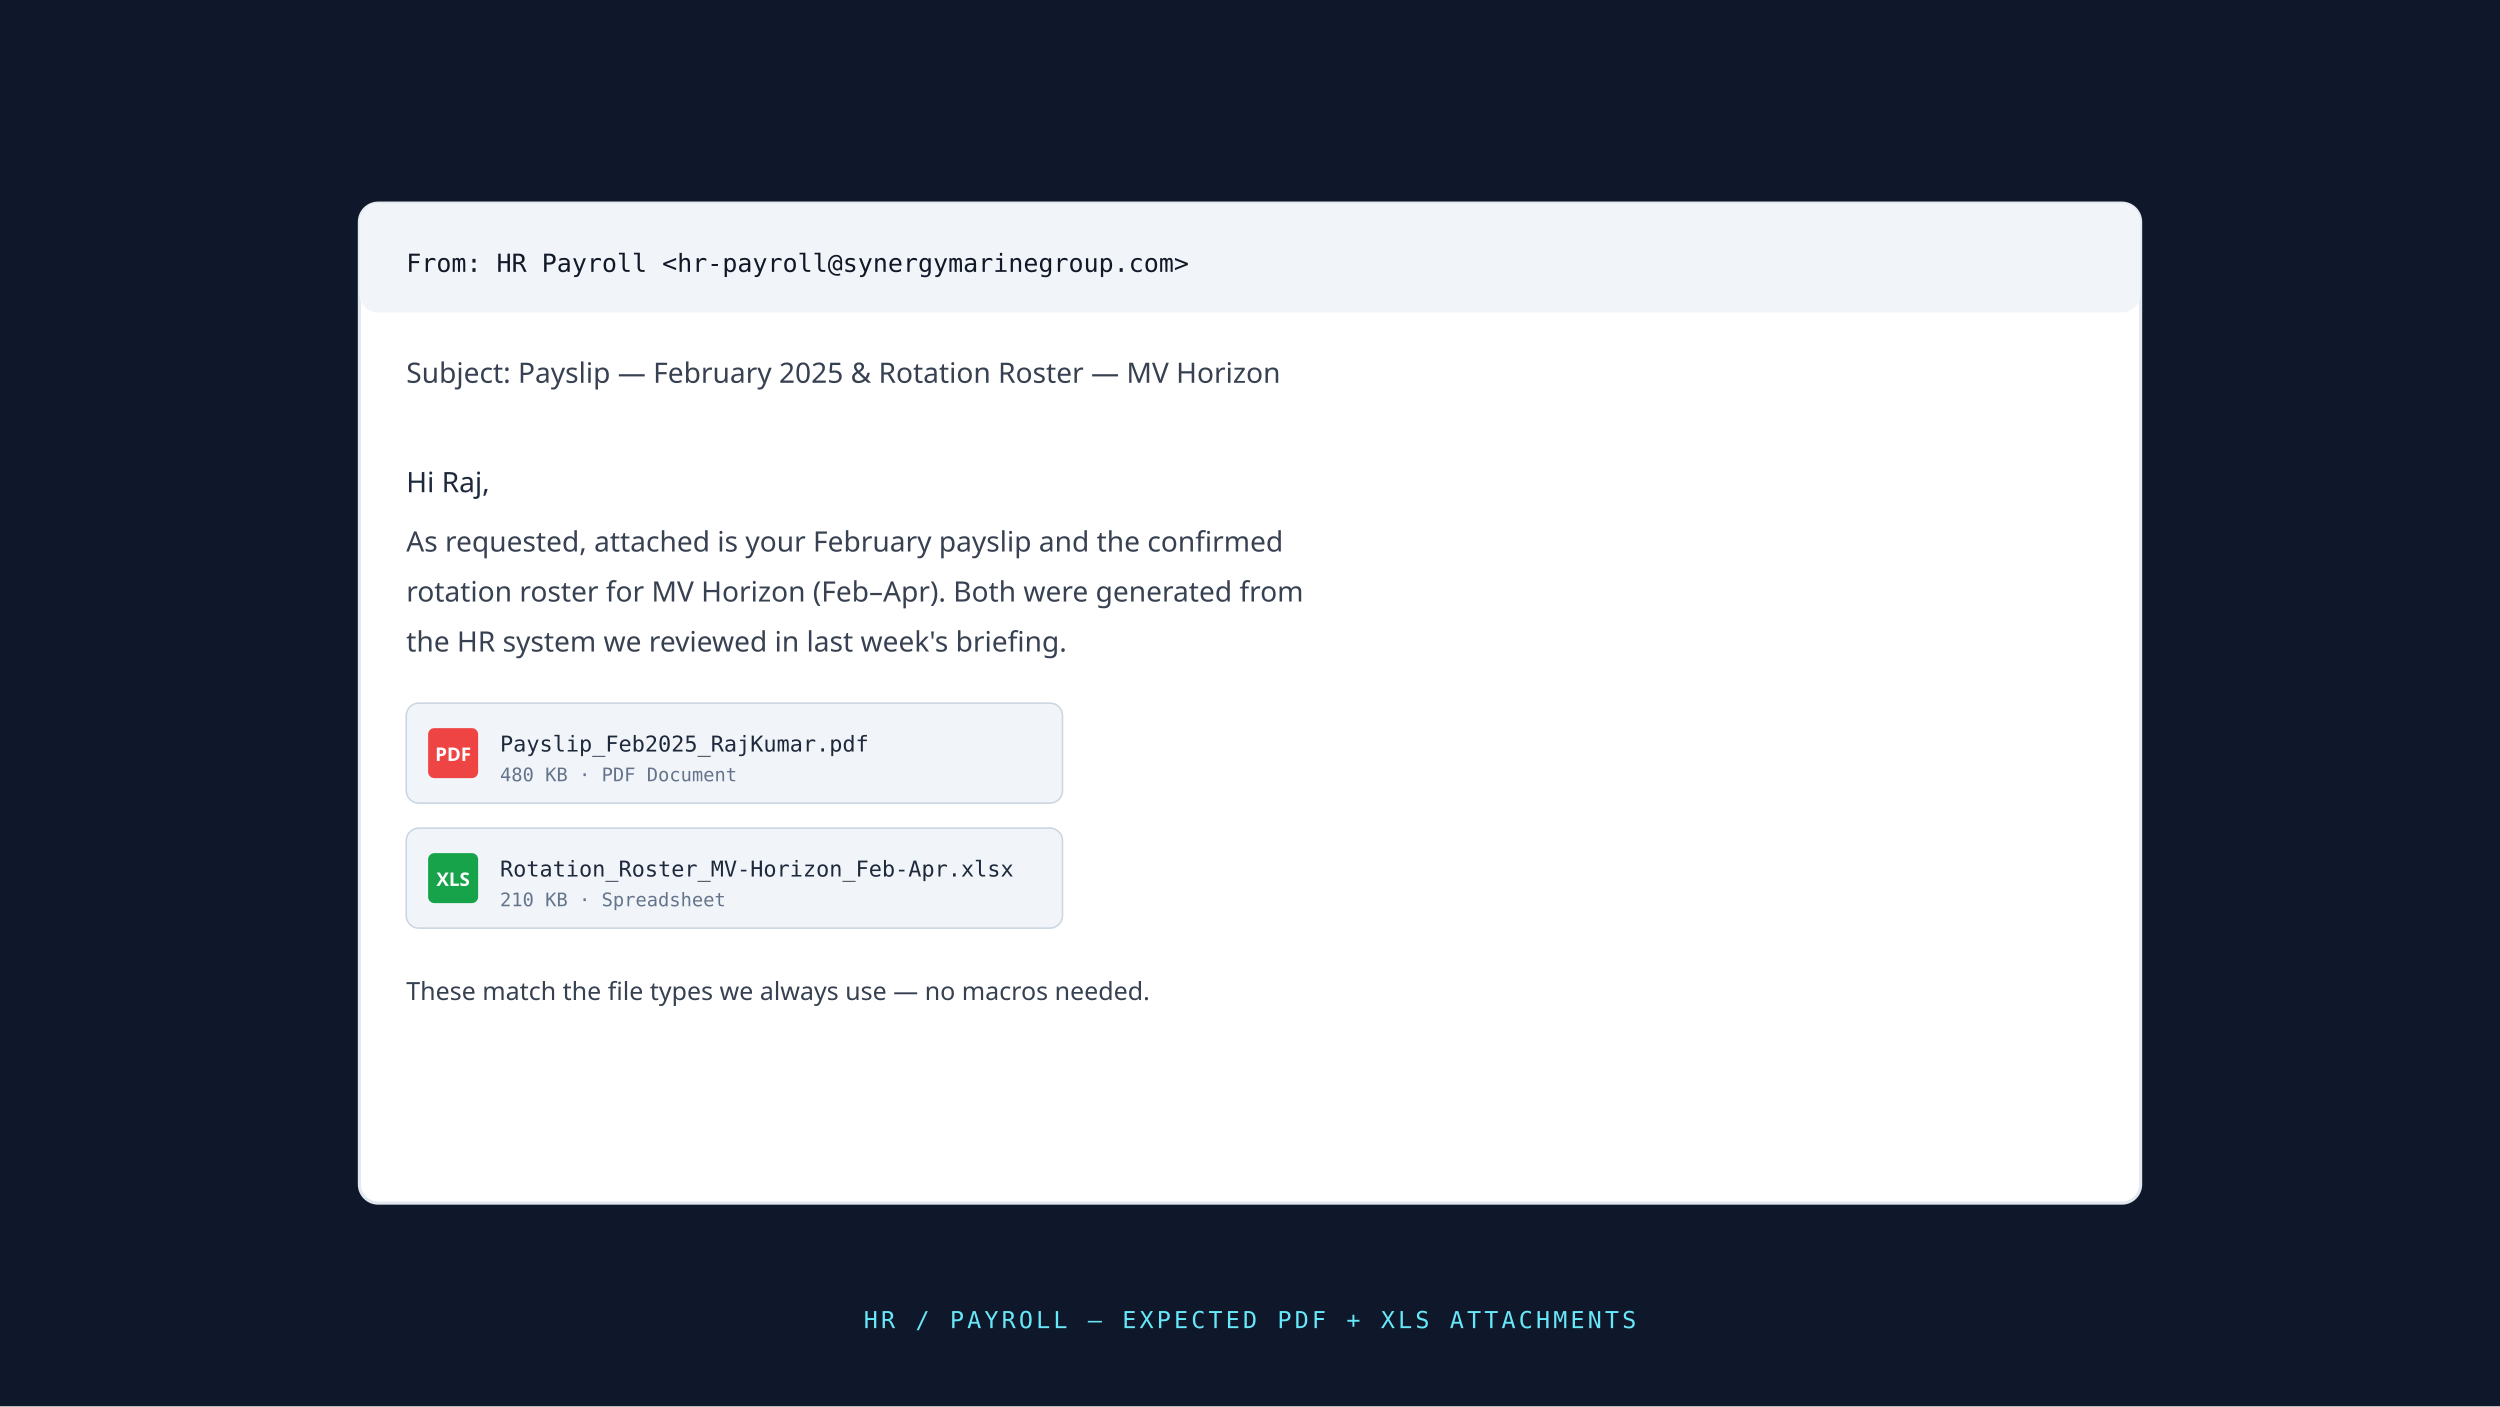
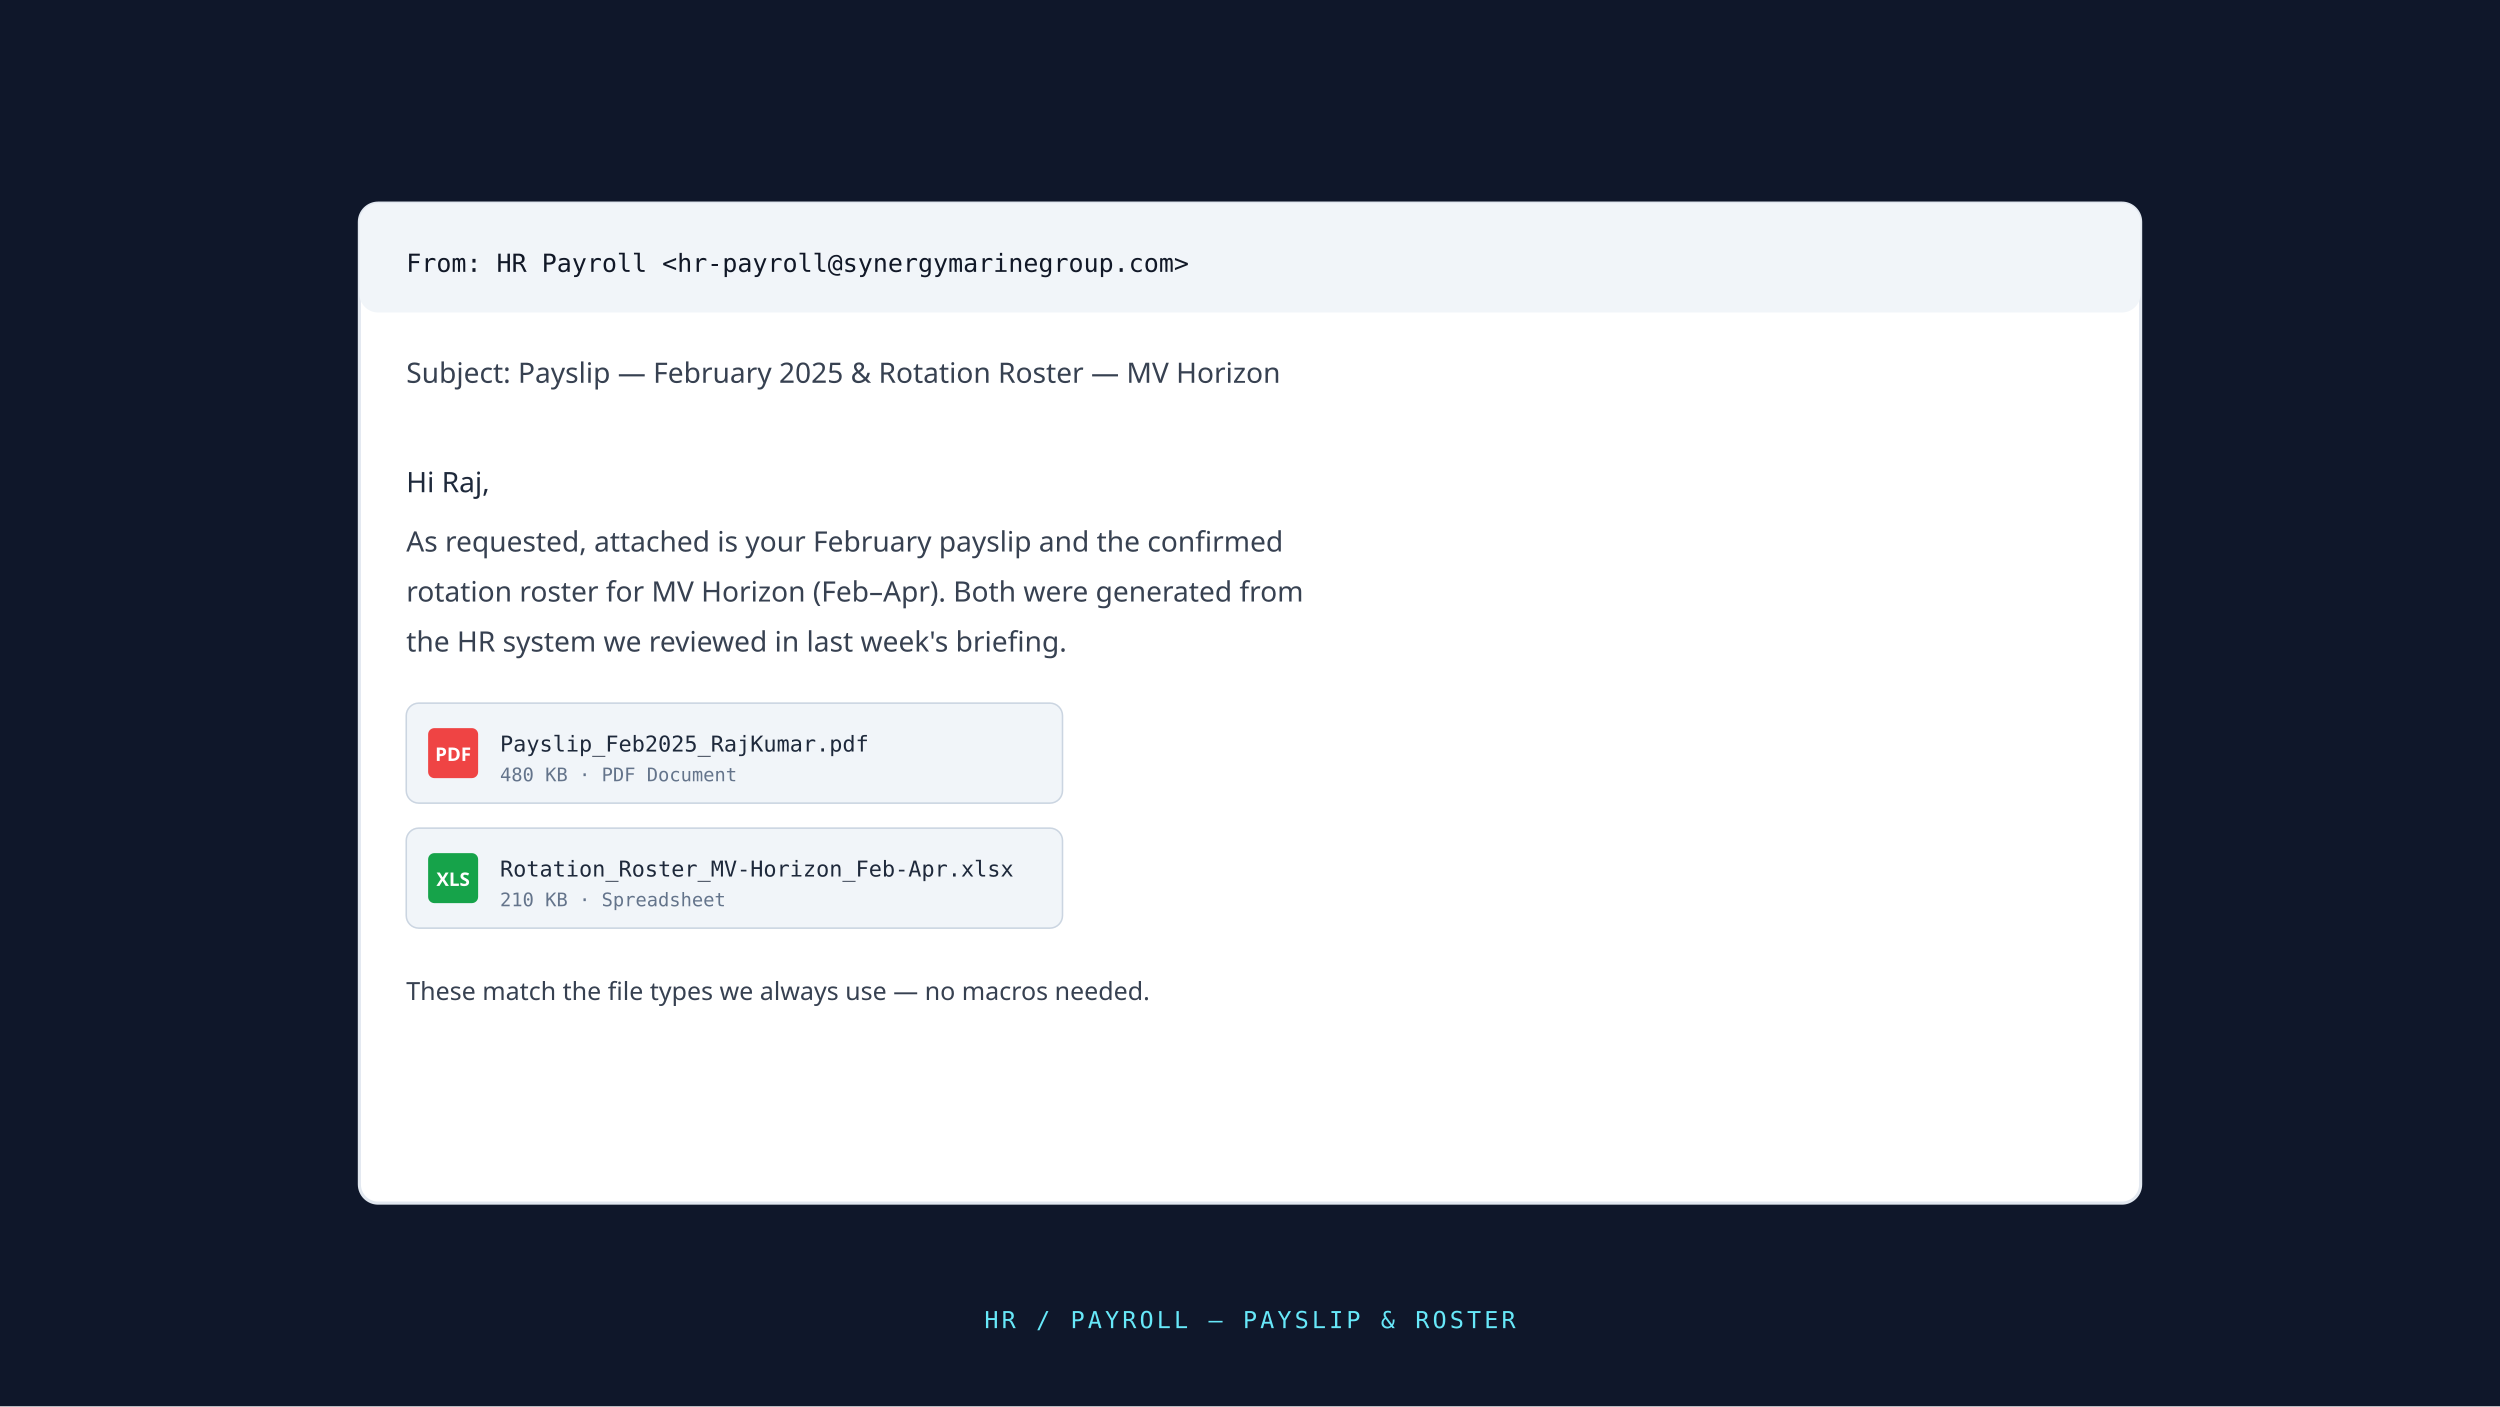
<svg xmlns="http://www.w3.org/2000/svg" viewBox="0 0 1600 900">
  <rect width="1600" height="900" fill="#0f172a" />
  <rect x="230" y="130" width="1140" height="640" rx="12" fill="#fff" stroke="#e2e8f0" stroke-width="2" />
  <rect x="230" y="130" width="1140" height="70" rx="12" fill="#f1f5f9" />
  <text x="260" y="174" font-family="Space Mono, monospace" font-size="16" fill="#111827">From: HR Payroll &lt;hr-payroll@synergymarinegroup.com&gt;</text>
  <text x="260" y="245" font-family="Barlow, sans-serif" font-size="18" fill="#374151">Subject: Payslip — February 2025 &amp; Rotation Roster — MV Horizon</text>
  <text x="260" y="315" font-family="Barlow, sans-serif" font-size="18" fill="#1e293b">Hi Raj,</text>
  <text x="260" y="353" font-family="Barlow, sans-serif" font-size="18" fill="#374151">As requested, attached is your February payslip and the confirmed</text>
  <text x="260" y="385" font-family="Barlow, sans-serif" font-size="18" fill="#374151">rotation roster for MV Horizon (Feb–Apr). Both were generated from</text>
  <text x="260" y="417" font-family="Barlow, sans-serif" font-size="18" fill="#374151">the HR system we reviewed in last week's briefing.</text>
  <g transform="translate(260,450)">
    <rect x="0" y="0" width="420" height="64" rx="8" fill="#f1f5f9" stroke="#cbd5e1" />
    <rect x="14" y="16" width="32" height="32" rx="4" fill="#ef4444" />
    <text x="30" y="37" font-family="Barlow, sans-serif" font-size="12" font-weight="800" fill="#fff" text-anchor="middle">PDF</text>
    <text x="60" y="31" font-family="Space Mono, monospace" font-size="14" fill="#1e293b">Payslip_Feb2025_RajKumar.pdf</text>
    <text x="60" y="50" font-family="Space Mono, monospace" font-size="12" fill="#64748b">480 KB · PDF Document</text>
  </g>
  <g transform="translate(260,530)">
    <rect x="0" y="0" width="420" height="64" rx="8" fill="#f1f5f9" stroke="#cbd5e1" />
    <rect x="14" y="16" width="32" height="32" rx="4" fill="#16a34a" />
    <text x="30" y="37" font-family="Barlow, sans-serif" font-size="12" font-weight="800" fill="#fff" text-anchor="middle">XLS</text>
    <text x="60" y="31" font-family="Space Mono, monospace" font-size="14" fill="#1e293b">Rotation_Roster_MV-Horizon_Feb-Apr.xlsx</text>
    <text x="60" y="50" font-family="Space Mono, monospace" font-size="12" fill="#64748b">210 KB · Spreadsheet</text>
  </g>
  <text x="260" y="640" font-family="Barlow, sans-serif" font-size="16" fill="#374151">These match the file types we always use — no macros needed.</text>
-   <text x="800" y="850" font-family="Space Mono, monospace" font-size="15" fill="#67e8f9" text-anchor="middle" letter-spacing="2">HR / PAYROLL — EXPECTED PDF + XLS ATTACHMENTS</text>
+   <text x="800" y="850" font-family="Space Mono, monospace" font-size="15" fill="#67e8f9" text-anchor="middle" letter-spacing="2">HR / PAYROLL — PAYSLIP &amp; ROSTER</text>
</svg>
